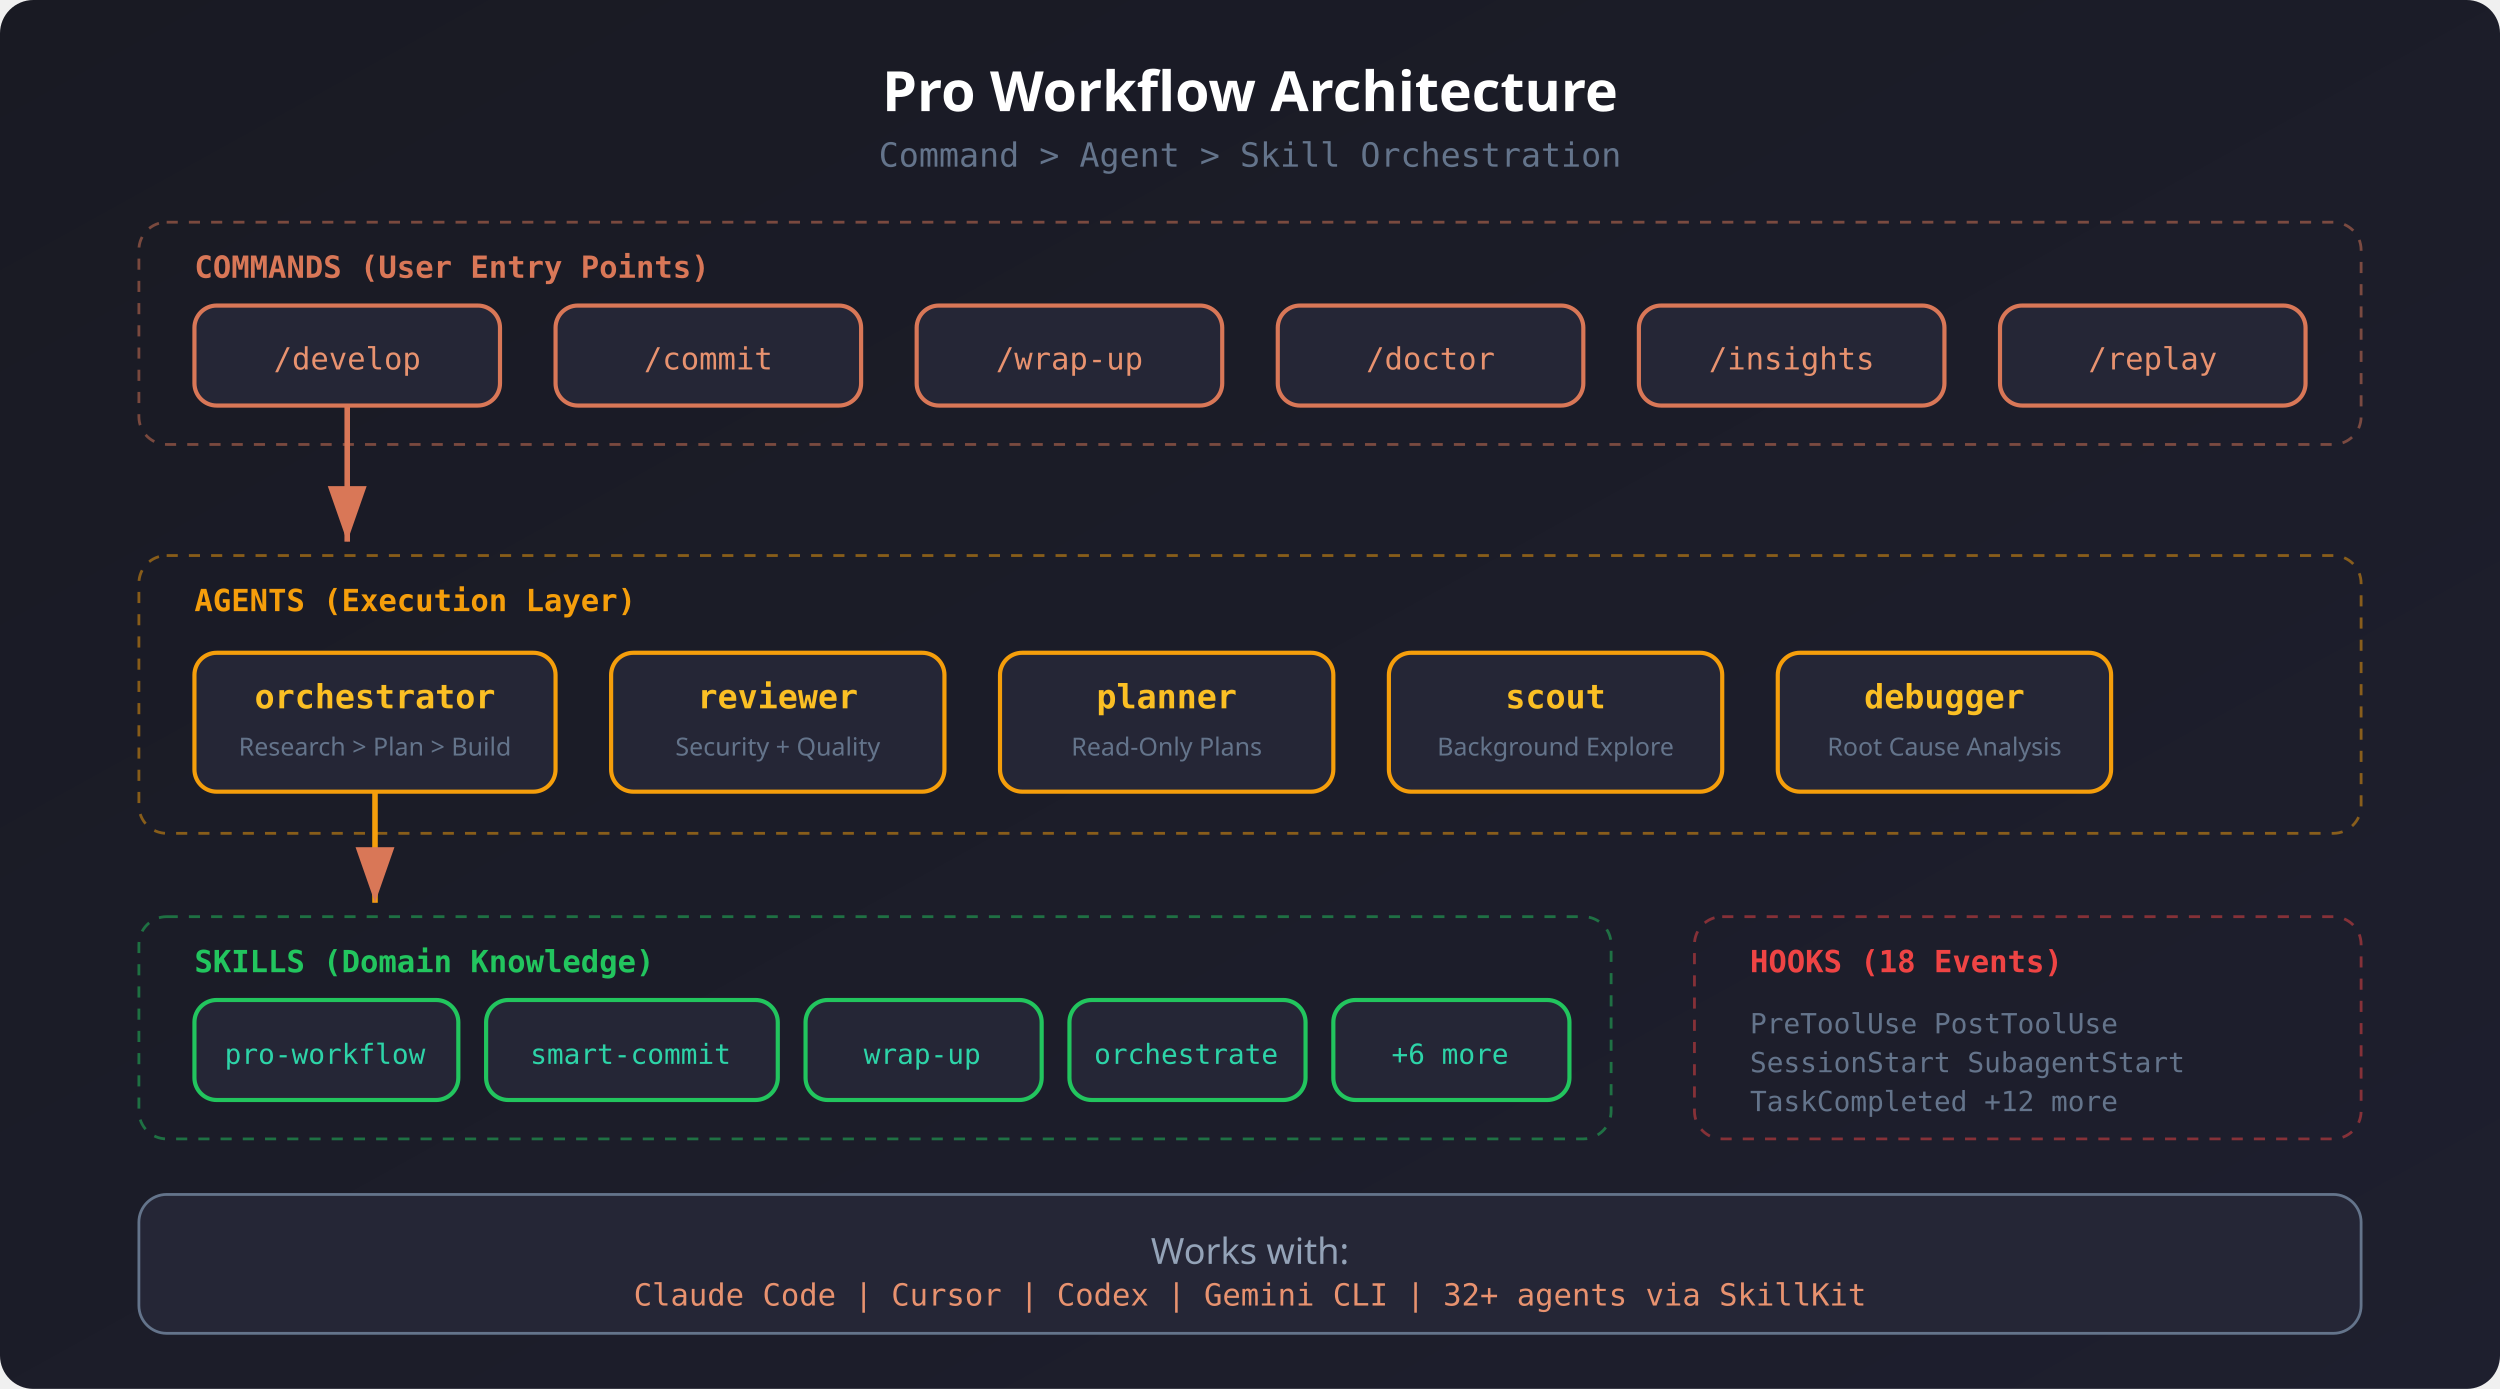
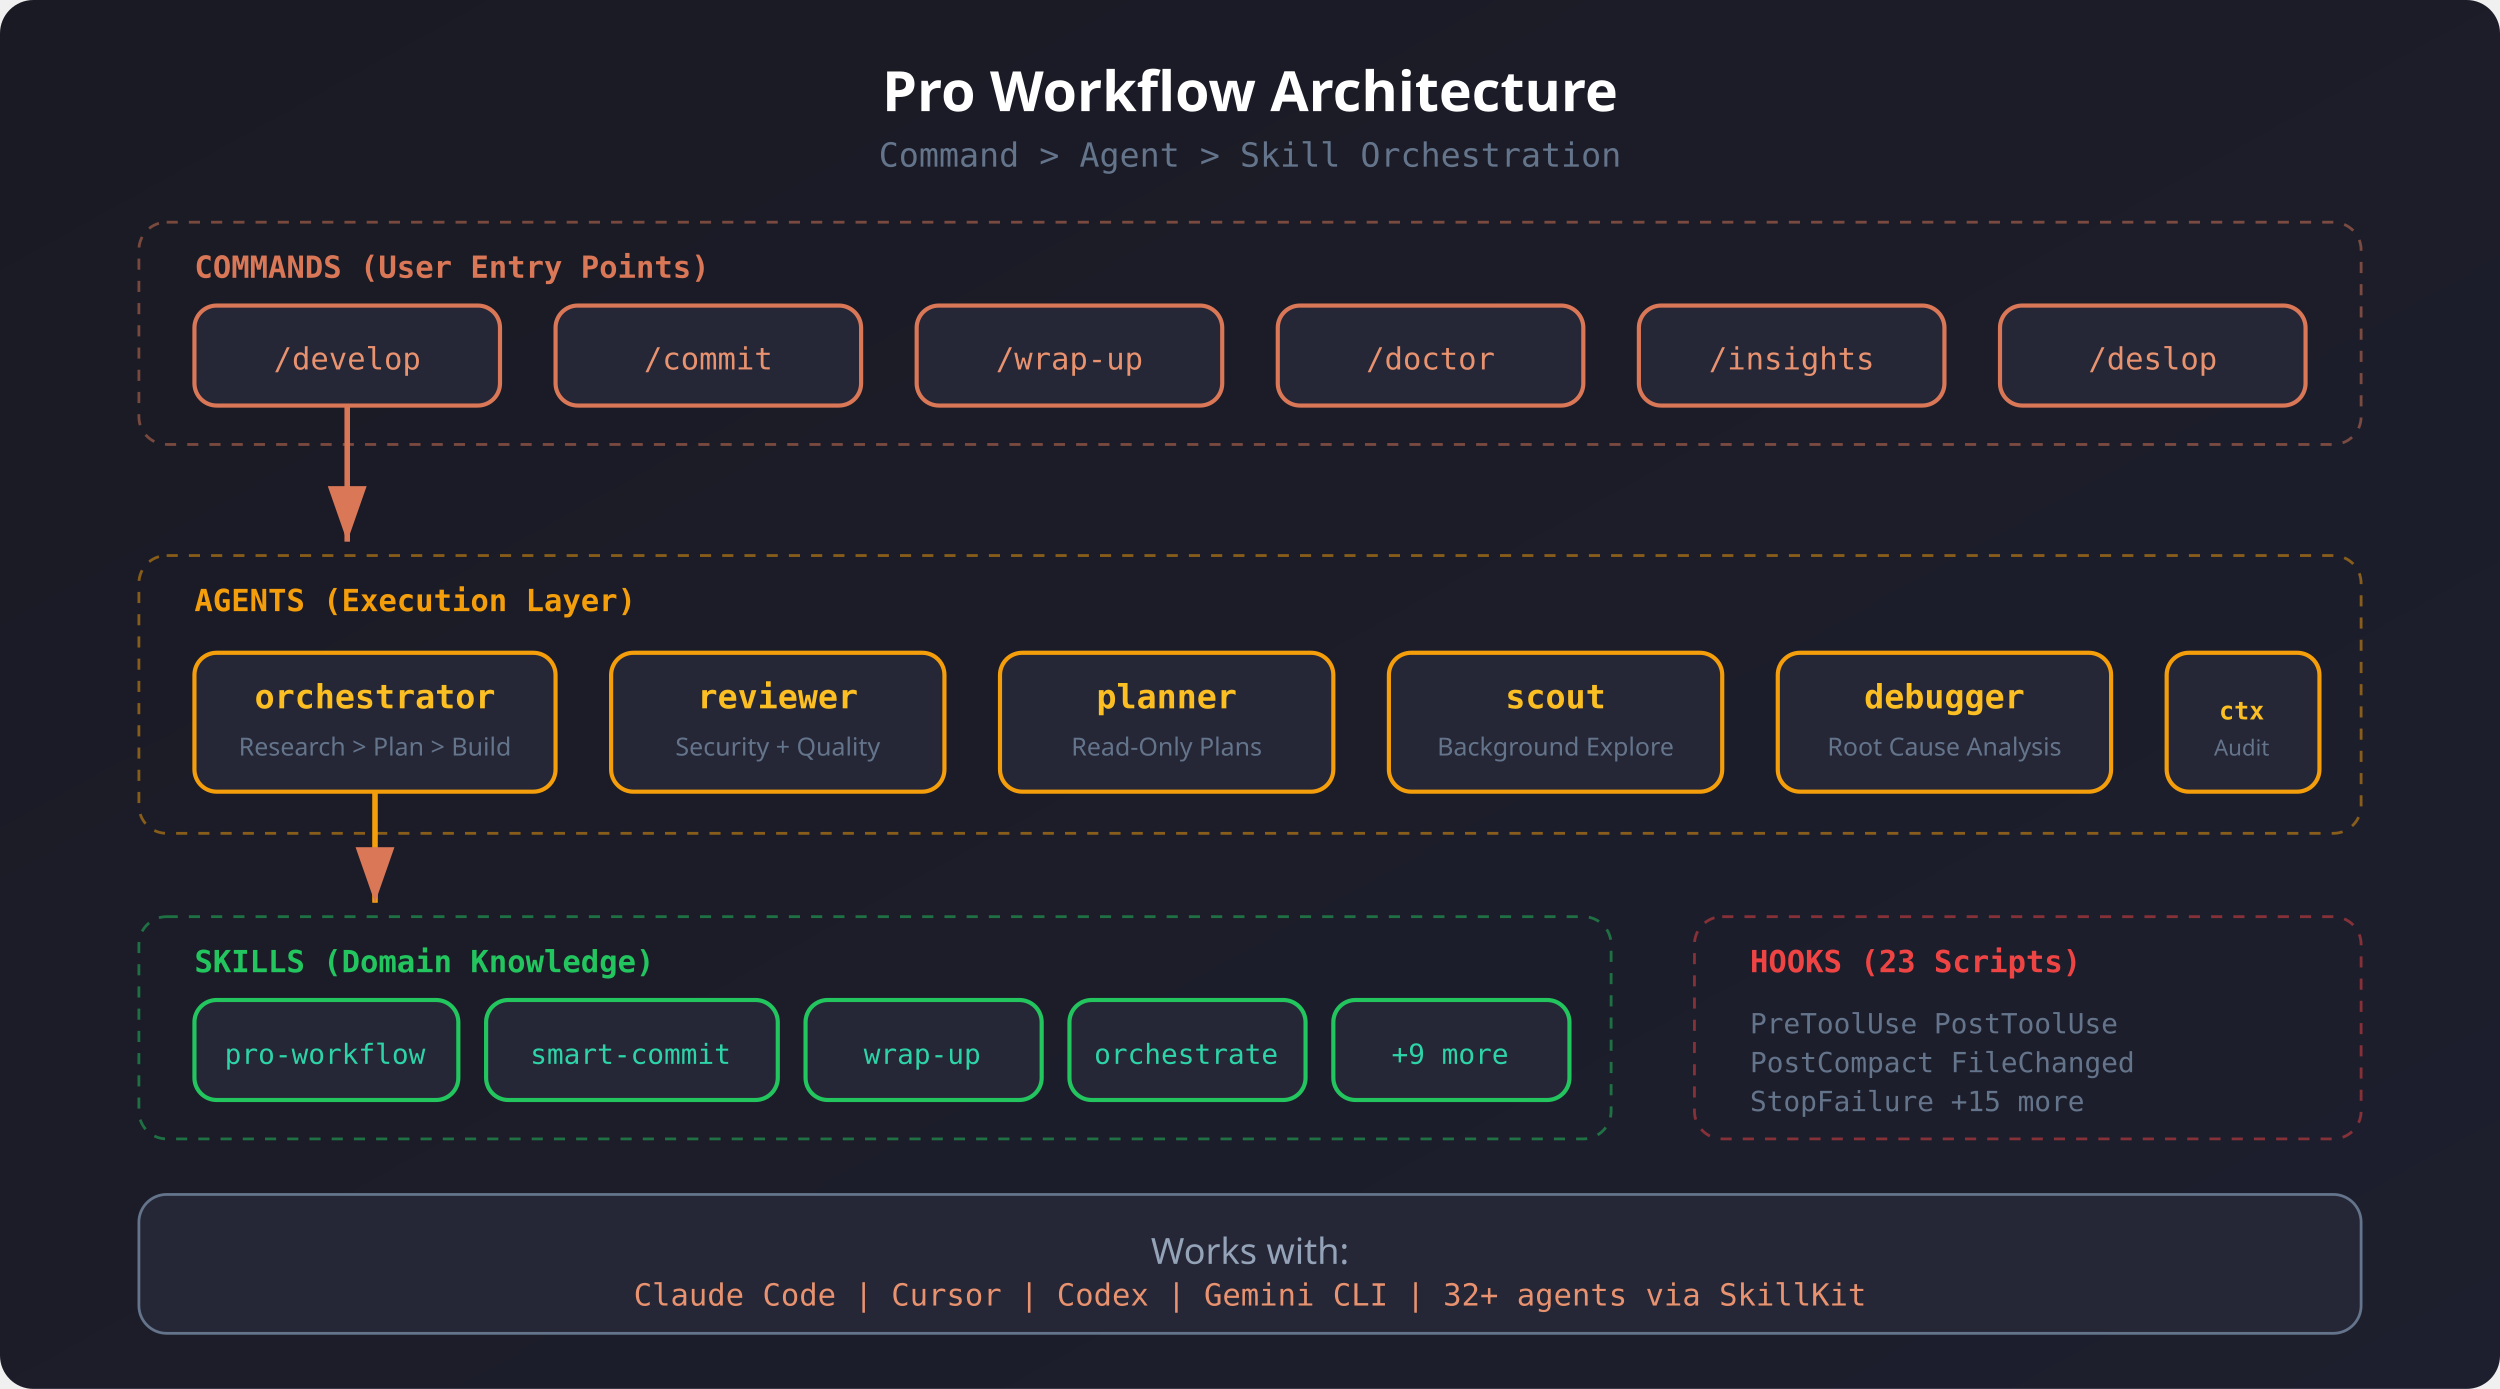
<svg xmlns="http://www.w3.org/2000/svg" viewBox="0 0 900 500" width="900" height="500">
  <defs>
    <linearGradient id="bg2" x1="0%" y1="0%" x2="100%" y2="100%">
      <stop offset="0%" style="stop-color:#191A23;stop-opacity:1" />
      <stop offset="100%" style="stop-color:#1E1F2E;stop-opacity:1" />
    </linearGradient>
    <filter id="glow2">
      <feGaussianBlur stdDeviation="2" result="blur" />
      <feMerge>
        <feMergeNode in="blur" />
        <feMergeNode in="SourceGraphic" />
      </feMerge>
    </filter>
    <marker id="arrow" markerWidth="10" markerHeight="7" refX="10" refY="3.5" orient="auto">
      <polygon points="0 0, 10 3.5, 0 7" fill="#D97757" />
    </marker>
    <marker id="arrowGreen" markerWidth="10" markerHeight="7" refX="10" refY="3.5" orient="auto">
      <polygon points="0 0, 10 3.5, 0 7" fill="#22c55e" />
    </marker>
  </defs>
  <rect width="900" height="500" fill="url(#bg2)" rx="12" />
  <text x="450" y="40" text-anchor="middle" font-family="system-ui, sans-serif" font-size="20" font-weight="700" fill="white">Pro Workflow Architecture</text>
  <text x="450" y="60" text-anchor="middle" font-family="'SF Mono', monospace" font-size="12" fill="#64748b">Command &gt; Agent &gt; Skill Orchestration</text>
  <rect x="50" y="80" width="800" height="80" rx="10" fill="none" stroke="#D97757" stroke-width="1" stroke-dasharray="4,4" opacity="0.5" />
  <text x="70" y="100" font-family="'SF Mono', monospace" font-size="11" fill="#D97757" font-weight="600">COMMANDS (User Entry Points)</text>
  <rect x="70" y="110" width="110" height="36" rx="8" fill="#252636" stroke="#D97757" stroke-width="1.5" />
  <text x="125" y="133" text-anchor="middle" font-family="'SF Mono', monospace" font-size="11" fill="#E8926F">/develop</text>
  <rect x="200" y="110" width="110" height="36" rx="8" fill="#252636" stroke="#D97757" stroke-width="1.5" />
  <text x="255" y="133" text-anchor="middle" font-family="'SF Mono', monospace" font-size="11" fill="#E8926F">/commit</text>
  <rect x="330" y="110" width="110" height="36" rx="8" fill="#252636" stroke="#D97757" stroke-width="1.5" />
  <text x="385" y="133" text-anchor="middle" font-family="'SF Mono', monospace" font-size="11" fill="#E8926F">/wrap-up</text>
  <rect x="460" y="110" width="110" height="36" rx="8" fill="#252636" stroke="#D97757" stroke-width="1.5" />
  <text x="515" y="133" text-anchor="middle" font-family="'SF Mono', monospace" font-size="11" fill="#E8926F">/doctor</text>
  <rect x="590" y="110" width="110" height="36" rx="8" fill="#252636" stroke="#D97757" stroke-width="1.5" />
  <text x="645" y="133" text-anchor="middle" font-family="'SF Mono', monospace" font-size="11" fill="#E8926F">/insights</text>
  <rect x="720" y="110" width="110" height="36" rx="8" fill="#252636" stroke="#D97757" stroke-width="1.5" />
-   <text x="775" y="133" text-anchor="middle" font-family="'SF Mono', monospace" font-size="11" fill="#E8926F">/replay</text>
+   <text x="775" y="133" text-anchor="middle" font-family="'SF Mono', monospace" font-size="11" fill="#E8926F">/deslop</text>
  <line x1="125" y1="146" x2="125" y2="195" stroke="#D97757" stroke-width="2" marker-end="url(#arrow)" />
  <rect x="50" y="200" width="800" height="100" rx="10" fill="none" stroke="#f59e0b" stroke-width="1" stroke-dasharray="4,4" opacity="0.5" />
  <text x="70" y="220" font-family="'SF Mono', monospace" font-size="11" fill="#f59e0b" font-weight="600">AGENTS (Execution Layer)</text>
  <rect x="70" y="235" width="130" height="50" rx="8" fill="#252636" stroke="#f59e0b" stroke-width="1.5" />
  <text x="135" y="255" text-anchor="middle" font-family="'SF Mono', monospace" font-size="12" fill="#fbbf24" font-weight="600">orchestrator</text>
  <text x="135" y="272" text-anchor="middle" font-family="system-ui, sans-serif" font-size="9" fill="#64748b">Research &gt; Plan &gt; Build</text>
  <rect x="220" y="235" width="120" height="50" rx="8" fill="#252636" stroke="#f59e0b" stroke-width="1.5" />
  <text x="280" y="255" text-anchor="middle" font-family="'SF Mono', monospace" font-size="12" fill="#fbbf24" font-weight="600">reviewer</text>
  <text x="280" y="272" text-anchor="middle" font-family="system-ui, sans-serif" font-size="9" fill="#64748b">Security + Quality</text>
  <rect x="360" y="235" width="120" height="50" rx="8" fill="#252636" stroke="#f59e0b" stroke-width="1.5" />
  <text x="420" y="255" text-anchor="middle" font-family="'SF Mono', monospace" font-size="12" fill="#fbbf24" font-weight="600">planner</text>
  <text x="420" y="272" text-anchor="middle" font-family="system-ui, sans-serif" font-size="9" fill="#64748b">Read-Only Plans</text>
  <rect x="500" y="235" width="120" height="50" rx="8" fill="#252636" stroke="#f59e0b" stroke-width="1.5" />
  <text x="560" y="255" text-anchor="middle" font-family="'SF Mono', monospace" font-size="12" fill="#fbbf24" font-weight="600">scout</text>
  <text x="560" y="272" text-anchor="middle" font-family="system-ui, sans-serif" font-size="9" fill="#64748b">Background Explore</text>
  <rect x="640" y="235" width="120" height="50" rx="8" fill="#252636" stroke="#f59e0b" stroke-width="1.5" />
  <text x="700" y="255" text-anchor="middle" font-family="'SF Mono', monospace" font-size="12" fill="#fbbf24" font-weight="600">debugger</text>
  <text x="700" y="272" text-anchor="middle" font-family="system-ui, sans-serif" font-size="9" fill="#64748b">Root Cause Analysis</text>
+   <rect x="780" y="235" width="55" height="50" rx="8" fill="#252636" stroke="#f59e0b" stroke-width="1.5" />
+   <text x="807" y="259" text-anchor="middle" font-family="'SF Mono', monospace" font-size="9" fill="#fbbf24" font-weight="600">ctx</text>
+   <text x="807" y="272" text-anchor="middle" font-family="system-ui, sans-serif" font-size="8" fill="#64748b">Audit</text>
  <line x1="135" y1="285" x2="135" y2="325" stroke="#f59e0b" stroke-width="2" marker-end="url(#arrow)" />
  <rect x="50" y="330" width="530" height="80" rx="10" fill="none" stroke="#22c55e" stroke-width="1" stroke-dasharray="4,4" opacity="0.5" />
  <text x="70" y="350" font-family="'SF Mono', monospace" font-size="11" fill="#22c55e" font-weight="600">SKILLS (Domain Knowledge)</text>
  <rect x="70" y="360" width="95" height="36" rx="8" fill="#252636" stroke="#22c55e" stroke-width="1.5" />
  <text x="117" y="383" text-anchor="middle" font-family="'SF Mono', monospace" font-size="10" fill="#2DD4A8">pro-workflow</text>
  <rect x="175" y="360" width="105" height="36" rx="8" fill="#252636" stroke="#22c55e" stroke-width="1.5" />
  <text x="227" y="383" text-anchor="middle" font-family="'SF Mono', monospace" font-size="10" fill="#2DD4A8">smart-commit</text>
  <rect x="290" y="360" width="85" height="36" rx="8" fill="#252636" stroke="#22c55e" stroke-width="1.5" />
  <text x="332" y="383" text-anchor="middle" font-family="'SF Mono', monospace" font-size="10" fill="#2DD4A8">wrap-up</text>
  <rect x="385" y="360" width="85" height="36" rx="8" fill="#252636" stroke="#22c55e" stroke-width="1.5" />
  <text x="427" y="383" text-anchor="middle" font-family="'SF Mono', monospace" font-size="10" fill="#2DD4A8">orchestrate</text>
  <rect x="480" y="360" width="85" height="36" rx="8" fill="#252636" stroke="#22c55e" stroke-width="1.5" />
-   <text x="522" y="383" text-anchor="middle" font-family="'SF Mono', monospace" font-size="10" fill="#2DD4A8">+6 more</text>
+   <text x="522" y="383" text-anchor="middle" font-family="'SF Mono', monospace" font-size="10" fill="#2DD4A8">+9 more</text>
  <rect x="610" y="330" width="240" height="80" rx="10" fill="none" stroke="#ef4444" stroke-width="1" stroke-dasharray="4,4" opacity="0.5" />
-   <text x="630" y="350" font-family="'SF Mono', monospace" font-size="11" fill="#ef4444" font-weight="600">HOOKS (18 Events)</text>
+   <text x="630" y="350" font-family="'SF Mono', monospace" font-size="11" fill="#ef4444" font-weight="600">HOOKS (23 Scripts)</text>
  <text x="630" y="372" font-family="'SF Mono', monospace" font-size="10" fill="#64748b">PreToolUse   PostToolUse</text>
-   <text x="630" y="386" font-family="'SF Mono', monospace" font-size="10" fill="#64748b">SessionStart SubagentStart</text>
-   <text x="630" y="400" font-family="'SF Mono', monospace" font-size="10" fill="#64748b">TaskCompleted +12 more</text>
+   <text x="630" y="386" font-family="'SF Mono', monospace" font-size="10" fill="#64748b">PostCompact  FileChanged</text>
+   <text x="630" y="400" font-family="'SF Mono', monospace" font-size="10" fill="#64748b">StopFailure  +15 more</text>
  <rect x="50" y="430" width="800" height="50" rx="10" fill="#252636" stroke="#64748b" stroke-width="1" />
  <text x="450" y="455" text-anchor="middle" font-family="system-ui, sans-serif" font-size="13" fill="#94a3b8">Works with: </text>
  <text x="450" y="470" text-anchor="middle" font-family="'SF Mono', monospace" font-size="11" fill="#E8926F">Claude Code  |  Cursor  |  Codex  |  Gemini CLI  |  32+ agents via SkillKit</text>
</svg>
